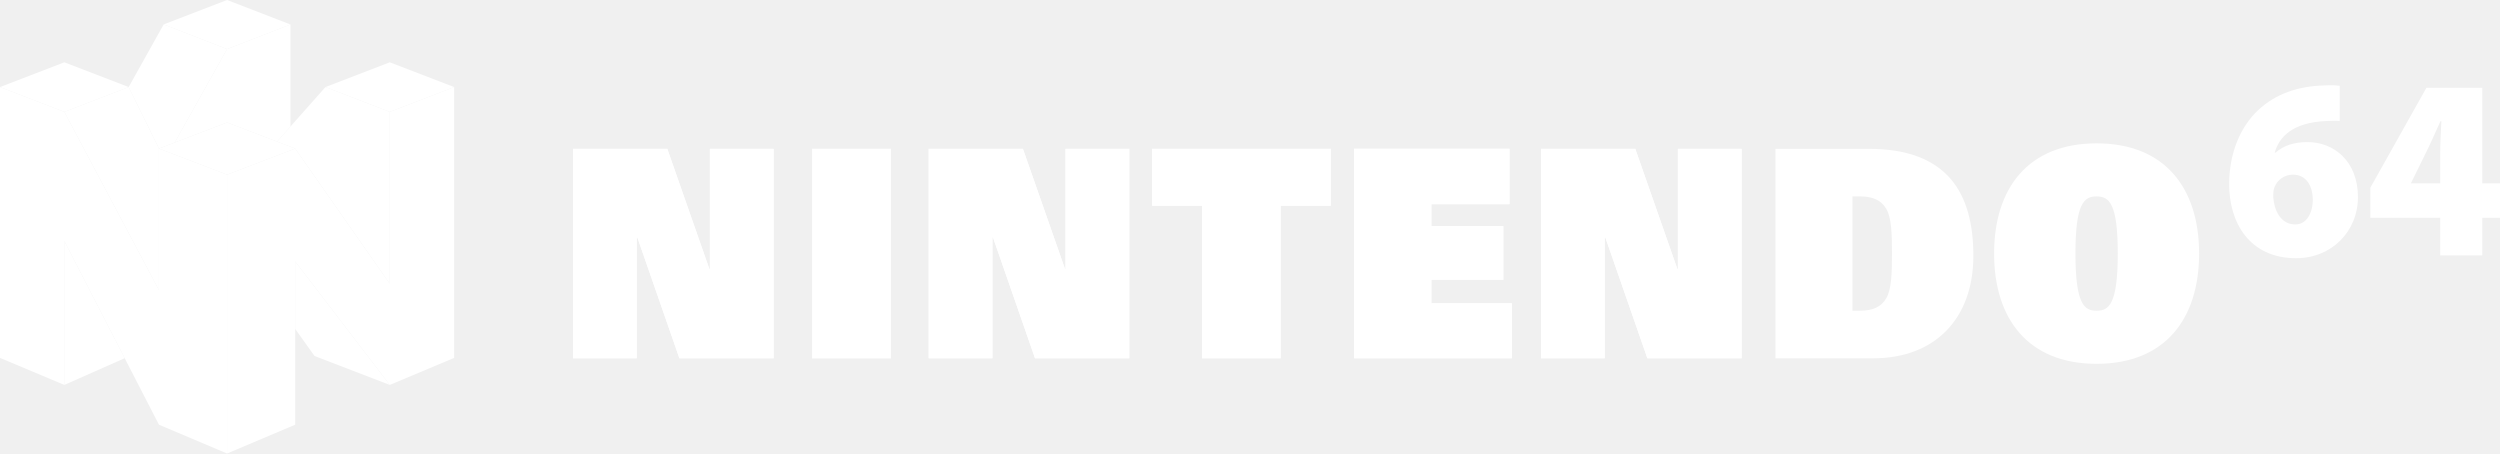
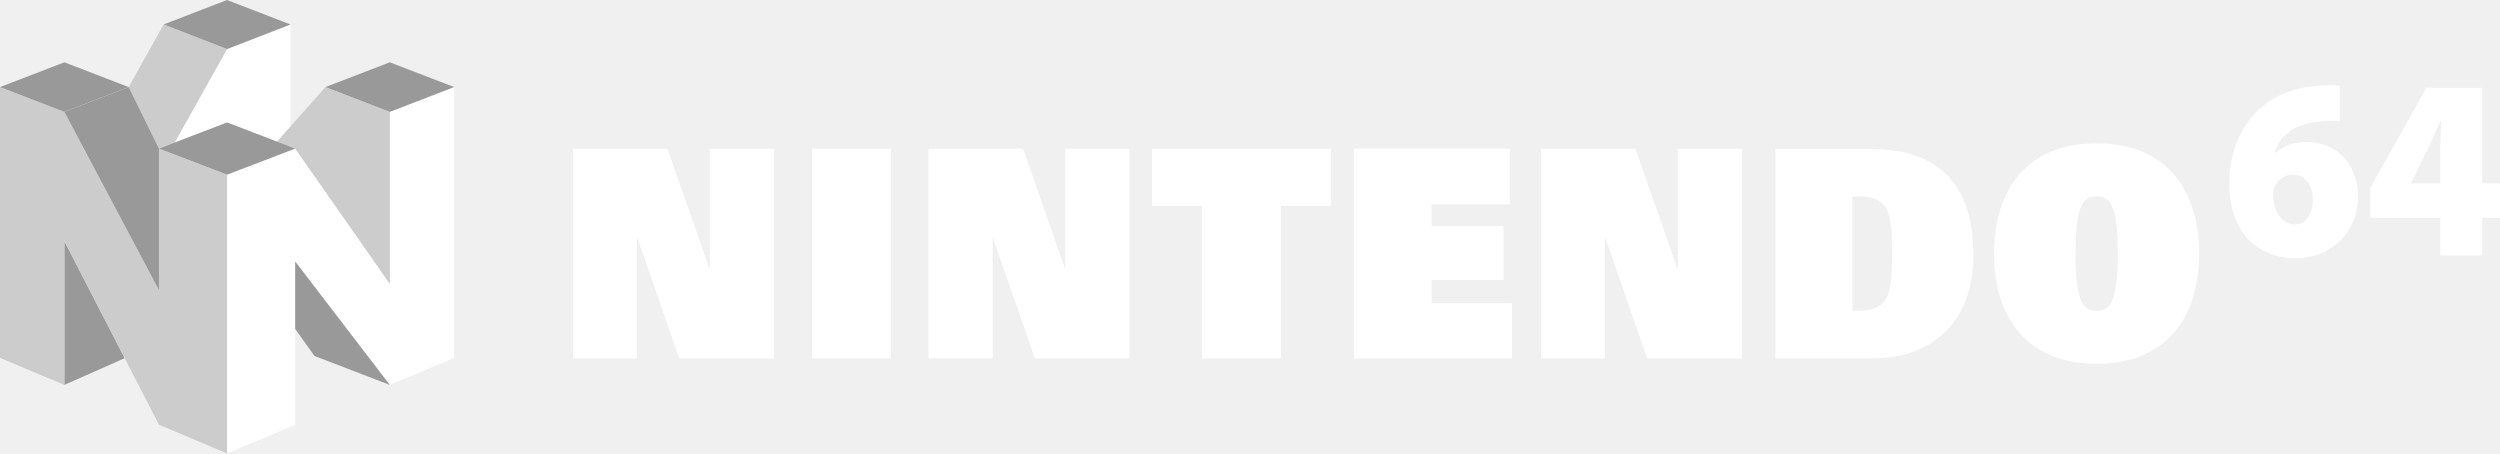
<svg xmlns="http://www.w3.org/2000/svg" version="1.1" id="Layer_1" x="0px" y="0px" width="566.929px" height="102.84px" viewBox="0 0 566.929 102.84" enable-background="new 0 0 566.929 102.84">
  <g id="g3">
    <g id="g5" style="fill:#ffffff;fill-opacity:1">
      <g id="layer2" style="fill:#ffffff;fill-opacity:1">
        <polygon id="polygon3542" points="51.491,11.127 39.613,32.324 51.491,27.772 62.829,32.113 65.865,28.707      65.865,5.553    " style="fill-opacity: 1;" />
        <polygon id="polygon3558" points="88.391,87.288 66.938,59.29 66.938,96.307 51.491,102.842 51.491,39.606      66.938,33.69 88.391,64.354 88.391,25.369 102.98,19.742 102.98,81.161    " style="fill-opacity: 1;" />
-         <polygon id="polygon3560" points="14.589,87.288 28.277,81.227 14.589,54.653    " style="fill-opacity: 1;" />
+         <polygon id="polygon3560" points="14.589,87.288 28.277,81.227 14.589,54.653    " style="fill-opacity: 1; fill: rgb(153, 153, 153);" />
      </g>
      <g id="layer3" style="fill:#ffffff;fill-opacity:1">
-         <polygon id="polygon3538" points="29.178,19.742 36.044,33.689 39.613,32.324 51.491,11.127 37.117,5.535    " style="fill-opacity: 1;" />
-         <polygon id="polygon3540" points="62.829,32.113 73.807,19.742 88.391,25.369 88.391,64.354 66.938,33.69    " style="fill-opacity: 1;" />
-         <polygon id="polygon3552" points="14.589,25.369 0,19.742 0,81.161 14.589,87.288 14.589,54.653 36.044,96.307      51.491,102.842 51.491,39.606 36.044,33.689 36.044,65.792    " style="fill-opacity: 1;" />
+         <polygon id="polygon3538" points="29.178,19.742 36.044,33.689 39.613,32.324 51.491,11.127 37.117,5.535    " style="fill-opacity: 1; fill: rgb(204, 204, 204);" />
+         <polygon id="polygon3540" points="62.829,32.113 73.807,19.742 88.391,25.369 88.391,64.354 66.938,33.69    " style="fill-opacity: 1; fill: rgb(204, 204, 204);" />
+         <polygon id="polygon3552" points="14.589,25.369 0,19.742 0,81.161 14.589,87.288 14.589,54.653 36.044,96.307      51.491,102.842 51.491,39.606 36.044,33.689 36.044,65.792    " style="fill-opacity: 1; fill: rgb(204, 204, 204);" />
      </g>
      <g id="layer4" style="fill:#ffffff;fill-opacity:1">
-         <polygon id="polygon3554" points="36.044,33.689 36.044,65.792 14.589,25.369 29.178,19.742    " style="fill-opacity: 1;" />
-         <polygon id="polygon3556" points="88.391,87.288 66.938,59.29 66.938,74.586 71.321,80.731    " style="fill-opacity: 1;" />
+         <polygon id="polygon3554" points="36.044,33.689 36.044,65.792 14.589,25.369 29.178,19.742    " style="fill-opacity: 1; fill: rgb(153, 153, 153);" />
+         <polygon id="polygon3556" points="88.391,87.288 66.938,59.29 66.938,74.586 71.321,80.731    " style="fill-opacity: 1; fill: rgb(153, 153, 153);" />
      </g>
      <g id="layer5" style="fill:#ffffff;fill-opacity:1">
-         <polygon id="polygon3544" points="66.938,33.689 51.491,39.606 36.044,33.689 51.491,27.772    " style="fill-opacity: 1;" />
-         <polygon id="polygon3546" points="73.802,19.742 88.391,14.129 102.98,19.742 88.391,25.369    " style="fill-opacity: 1;" />
-         <polygon id="polygon3548" points="0,19.742 14.589,14.129 29.178,19.742 14.589,25.369    " style="fill-opacity: 1;" />
-         <polygon id="polygon3550" points="65.865,5.553 51.491,0 37.117,5.535 51.491,11.127    " style="fill-opacity: 1;" />
+         <polygon id="polygon3544" points="66.938,33.689 51.491,39.606 36.044,33.689 51.491,27.772    " style="fill-opacity: 1; fill: rgb(153, 153, 153);" />
+         <polygon id="polygon3546" points="73.802,19.742 88.391,14.129 102.98,19.742 88.391,25.369    " style="fill-opacity: 1; fill: rgb(153, 153, 153);" />
+         <polygon id="polygon3548" points="0,19.742 14.589,14.129 29.178,19.742 14.589,25.369    " style="fill-opacity: 1; fill: rgb(153, 153, 153);" />
+         <polygon id="polygon3550" points="65.865,5.553 51.491,0 37.117,5.535 51.491,11.127    " style="fill-opacity: 1; fill: rgb(153, 153, 153);" />
      </g>
    </g>
    <g id="g23" style="fill:#ffffff;fill-opacity:1">
      <g id="g3516" style="fill:#ffffff;fill-opacity:1">
        <polygon id="polygon3518" points="154.07,81.252 175.447,81.252 175.447,33.752 160.984,33.752 160.984,60.989      160.859,60.989 151.323,33.752 129.948,33.752 129.948,81.252 144.403,81.252 144.403,53.834 144.533,53.834    " style="fill-opacity: 1;" />
        <polygon id="polygon3520" points="234.714,81.252 256.089,81.252 256.089,33.752 241.636,33.752 241.636,60.989      241.505,60.989 231.968,33.752 210.595,33.752 210.595,81.252 225.056,81.252 225.056,53.834 225.181,53.834    " style="fill-opacity: 1;" />
        <polygon id="polygon3522" points="373.578,81.252 394.957,81.252 394.957,33.752 380.498,33.752 380.498,60.989      380.369,60.989 370.833,33.752 349.457,33.752 349.457,81.252 363.914,81.252 363.914,53.834 364.041,53.834    " style="fill-opacity: 1;" />
        <polygon id="polygon3524" points="184.179,33.752 202.009,33.752 202.009,81.252 184.179,81.252    " style="fill-opacity: 1;" />
        <polygon id="polygon3526" points="272.591,46.655 261.261,46.655 261.261,33.752 301.784,33.752 301.784,46.655      290.416,46.655 290.416,81.252 272.591,81.252    " style="fill-opacity: 1;" />
        <polygon id="polygon3536" points="307.05,33.739 342.31,33.739 342.31,46.303 324.597,46.303 324.597,51.27      340.906,51.27 340.906,63.448 324.597,63.448 324.597,68.778 342.875,68.778 342.875,81.237 307.05,81.237    " style="fill-opacity: 1;" />
      </g>
      <g id="layer6" style="fill:#ffffff;fill-opacity:1">
        <path id="path3528" d="M402.63,33.752h21.123c18.016,0,23.75,10.197,23.75,24.276     c0,14.342-8.848,23.225-22.684,23.225H402.63V33.752L402.63,33.752z M420.083,70.459h1.738c2.869,0,4.789-0.879,5.912-2.787     c1.184-1.975,1.318-5.572,1.318-10.172c0-4.604-0.135-8.194-1.318-10.172c-1.123-1.91-3.043-2.789-5.912-2.789h-1.738V70.459     L420.083,70.459z" style="fill-opacity: 1;" />
        <path id="path3530" d="M475.451,32.506c15.521,0,23.244,10.193,23.244,24.995     c0,14.805-7.725,25.002-23.244,25.002c-15.523,0-23.246-10.197-23.246-25.002C452.205,42.699,459.925,32.506,475.451,32.506     L475.451,32.506z M475.451,70.465c2.738,0,4.801-1.346,4.801-12.965c0-11.357-1.939-12.961-4.801-12.961     c-2.865,0-4.801,1.604-4.801,12.961C470.65,69.12,472.708,70.465,475.451,70.465L475.451,70.465z" style="fill-opacity: 1;" />
        <polygon id="polygon3566" points="154.07,81.252 175.447,81.252 175.447,33.752 160.984,33.752 160.984,60.989      160.859,60.989 151.323,33.752 129.948,33.752 129.948,81.252 144.403,81.252 144.403,53.834 144.533,53.834    " style="fill-opacity: 1;" />
        <polygon id="polygon3568" points="234.714,81.252 256.089,81.252 256.089,33.752 241.636,33.752 241.636,60.989      241.505,60.989 231.968,33.752 210.595,33.752 210.595,81.252 225.056,81.252 225.056,53.834 225.181,53.834    " style="fill-opacity: 1;" />
        <polygon id="polygon3570" points="373.578,81.252 394.957,81.252 394.957,33.752 380.498,33.752 380.498,60.989      380.369,60.989 370.833,33.752 349.457,33.752 349.457,81.252 363.914,81.252 363.914,53.834 364.041,53.834    " style="fill-opacity: 1;" />
        <polygon id="polygon3572" points="184.179,33.752 202.009,33.752 202.009,81.252 184.179,81.252    " style="fill-opacity: 1;" />
        <polygon id="polygon3574" points="272.591,46.655 261.261,46.655 261.261,33.752 301.784,33.752 301.784,46.655      290.416,46.655 290.416,81.252 272.591,81.252    " style="fill-opacity: 1;" />
        <polygon id="polygon3576" points="307.05,33.739 342.31,33.739 342.31,46.303 324.597,46.303 324.597,51.27      340.906,51.27 340.906,63.448 324.597,63.448 324.597,68.778 342.875,68.778 342.875,81.237 307.05,81.237    " style="fill-opacity: 1;" />
      </g>
      <g id="layer7" style="fill:#ffffff;fill-opacity:1">
        <path id="path3532" d="M530.583,27.436c-0.949-0.083-1.871-0.044-3.158,0.014     c-7.521,0.348-10.563,3.553-11.594,7.174h0.182c1.873-1.637,4.188-2.401,7.289-2.401c5.965,0,11.414,4.338,11.414,12.476     c0,7.788-5.986,13.852-14.02,13.852c-10.584,0-15.186-8.083-15.186-16.75c0-7.041,2.498-13.004,6.598-16.85     c3.902-3.615,8.932-5.441,15.09-5.582c1.631-0.094,2.6,0,3.385,0.071V27.436L530.583,27.436z M520.562,50.892     c2.439,0,3.918-2.491,3.918-5.673c-0.02-2.686-1.25-5.613-4.52-5.613c-1.998,0-3.555,1.266-4.143,2.795     c-0.227,0.469-0.313,1.137-0.313,2.27c0.209,3.035,1.672,6.222,4.998,6.222H520.562L520.562,50.892z" style="fill-opacity: 1;" />
        <path id="path3534" d="M553.365,57.911v-8.524h-15.846v-6.811l12.723-22.671h12.66v21.673h4.027v7.809h-4.027     v8.524H553.365L553.365,57.911z M553.365,41.578v-6.531c0-2.414,0.145-4.922,0.268-7.565h-0.207     c-1.178,2.565-2.203,5.007-3.543,7.657l-3.113,6.326l-0.035,0.115L553.365,41.578L553.365,41.578z" style="fill-opacity: 1;" />
      </g>
    </g>
  </g>
</svg>
